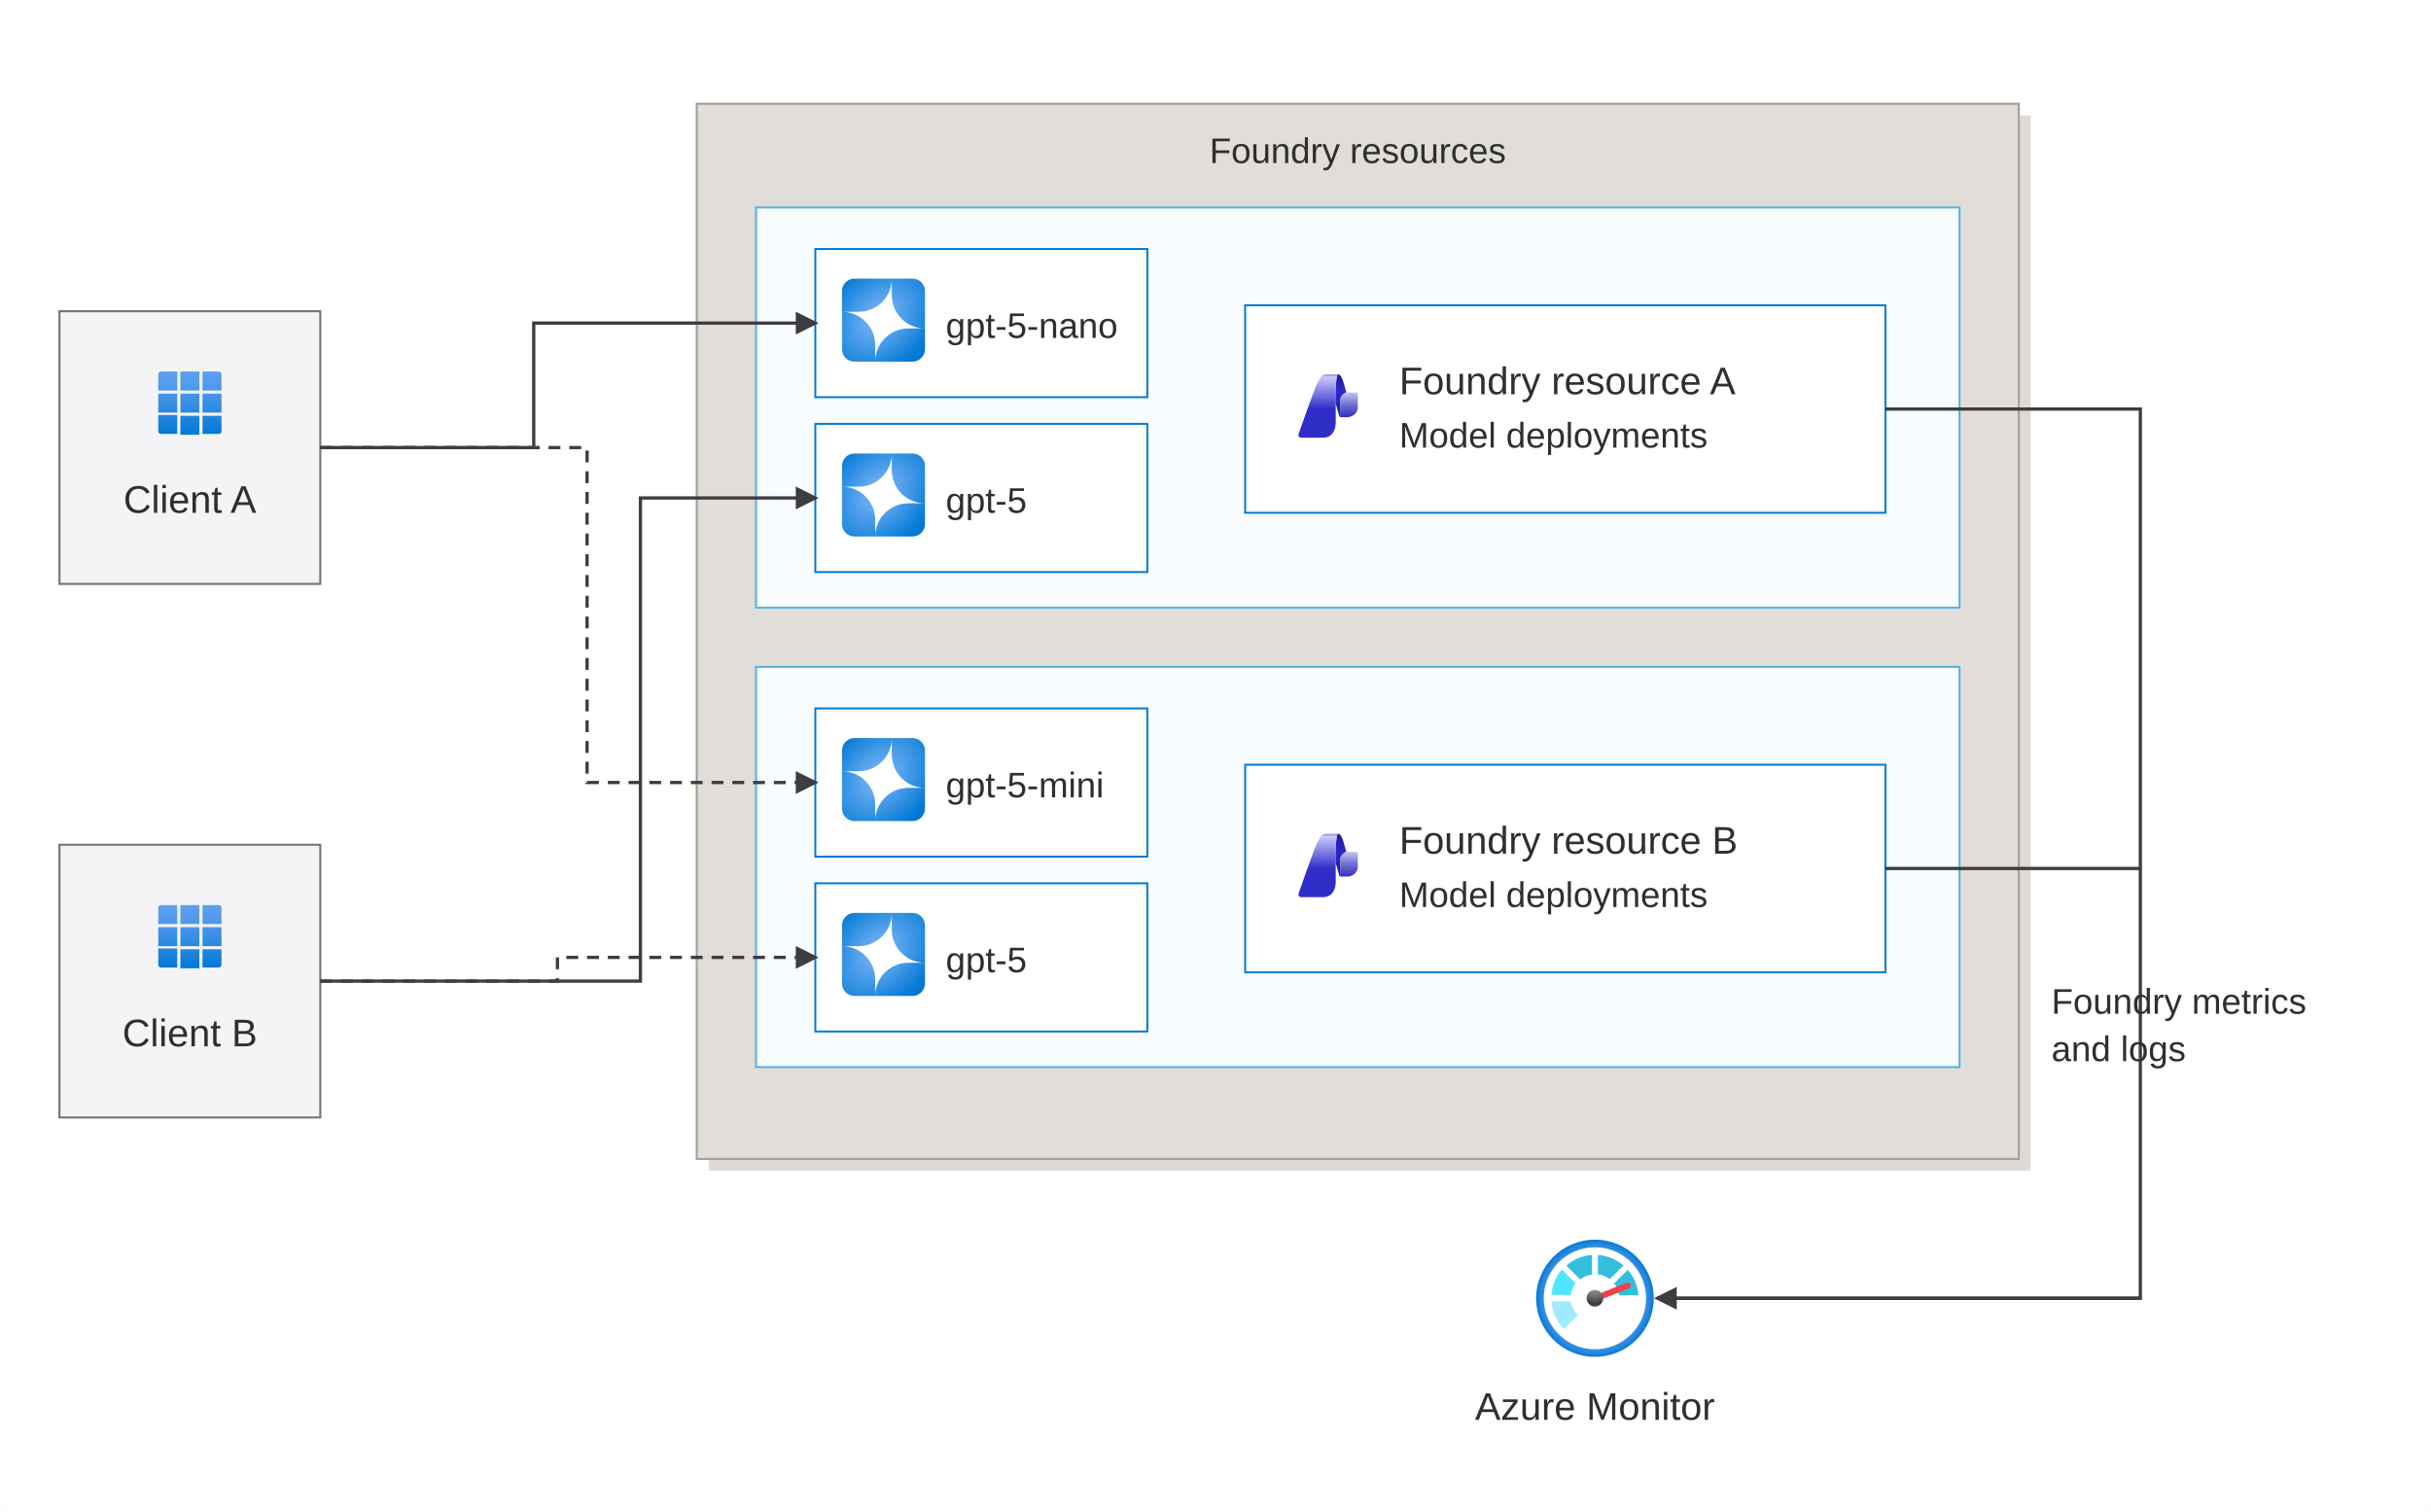
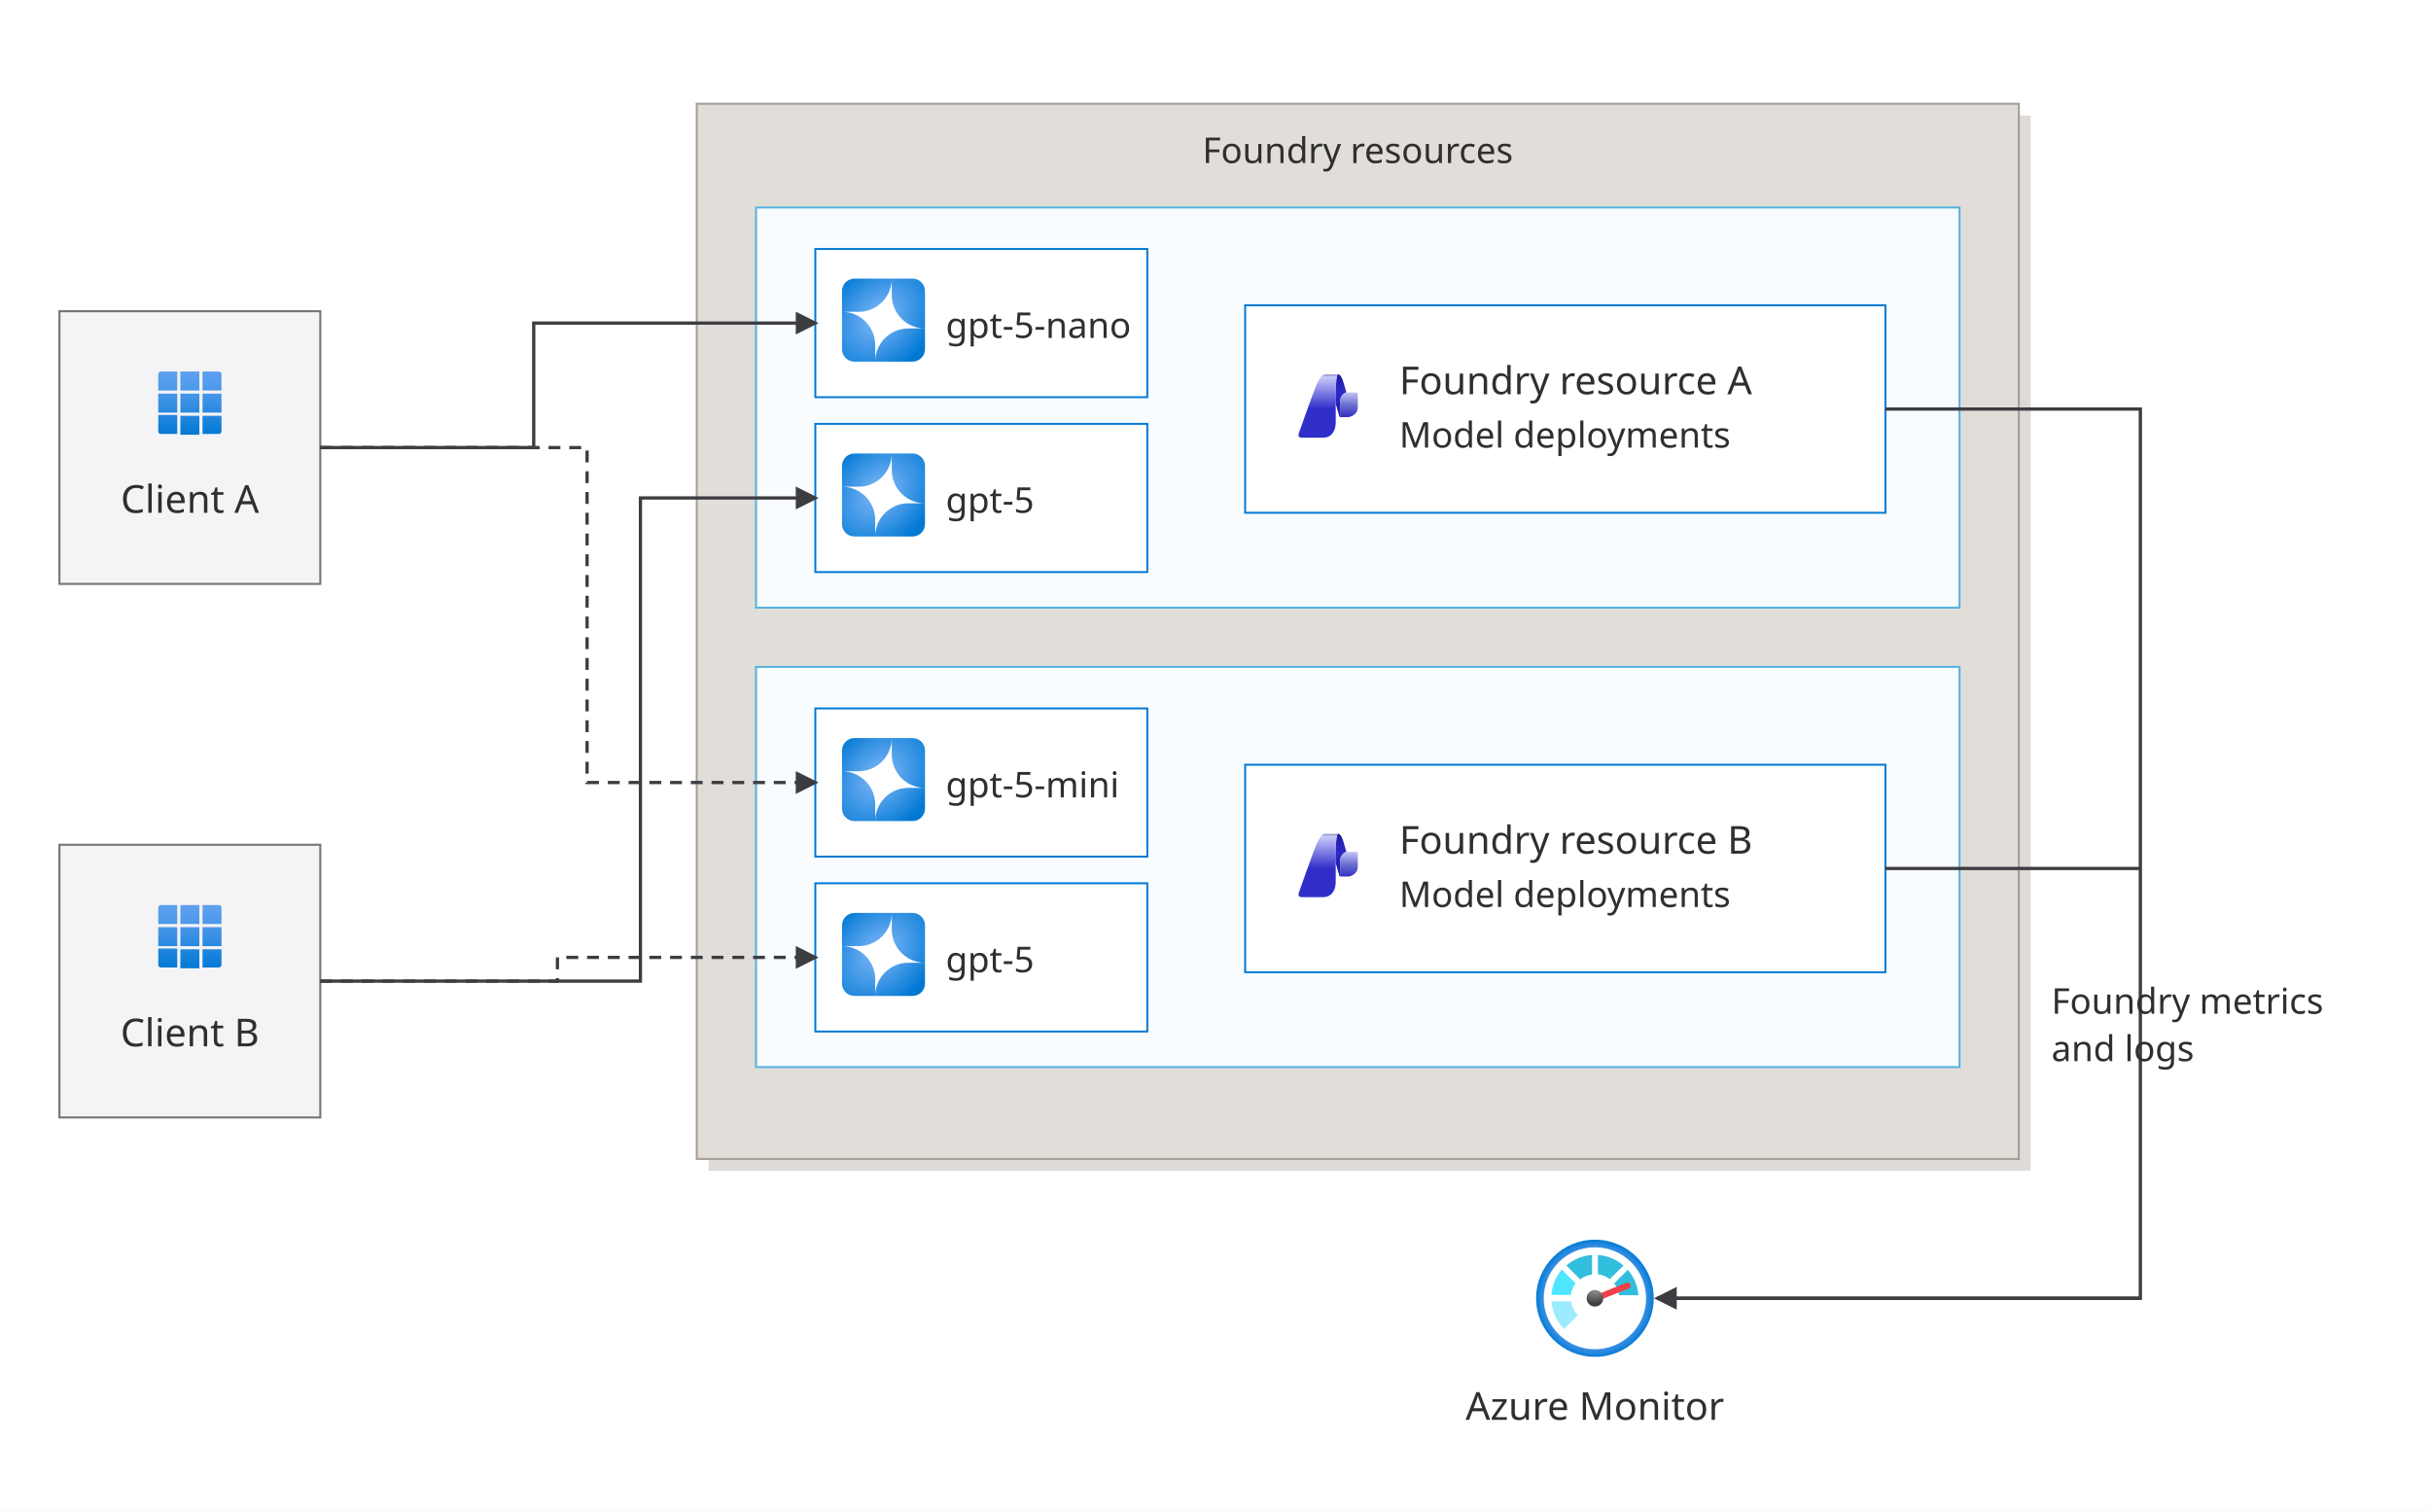
<svg xmlns="http://www.w3.org/2000/svg" width="8.542in" height="5.312in" viewBox="0 0 820 510" role="img" aria-labelledby="title description">
  <defs>
    <linearGradient id="client-gradient" x1="9" y1="17" x2="9" y2="1" gradientUnits="userSpaceOnUse">
      <stop offset="0" stop-color="#0078d4" />
      <stop offset=".16" stop-color="#1380da" />
      <stop offset=".53" stop-color="#3c91e5" />
      <stop offset=".82" stop-color="#559cec" />
      <stop offset="1" stop-color="#5ea0ef" />
    </linearGradient>
    <radialGradient id="model-gradient" cx="-67.981" cy="793.199" r=".45" gradientTransform="translate(-17939.03 20368.029) rotate(45) scale(25.091 -34.149)" gradientUnits="userSpaceOnUse">
      <stop offset="0" stop-color="#83b9f9" />
      <stop offset="1" stop-color="#0078d4" />
    </radialGradient>
    <linearGradient id="foundry-gradient-one" x1="10.91" y1="13.66" x2="13.62" y2="13.66" gradientTransform="translate(0 20) scale(1 -1)" gradientUnits="userSpaceOnUse">
      <stop offset="0" stop-color="#302ec9" />
      <stop offset=".12" stop-color="#151698" />
      <stop offset=".25" stop-color="#0a0b7e" />
      <stop offset=".43" stop-color="#090c7f" />
      <stop offset=".51" stop-color="#141698" />
      <stop offset=".61" stop-color="#282ac4" />
      <stop offset=".77" stop-color="#8e8ff4" />
      <stop offset=".85" stop-color="#a7a6f7" />
      <stop offset=".91" stop-color="#cacafb" />
      <stop offset="1" stop-color="#fff" />
    </linearGradient>
    <linearGradient id="foundry-gradient-two" x1="12.26" y1="8.32" x2="12.26" y2="18.23" gradientTransform="translate(0 20) scale(1 -1)" gradientUnits="userSpaceOnUse">
      <stop offset=".02" stop-color="#201ba6" />
      <stop offset=".64" stop-color="#2d29c7" />
      <stop offset="1" stop-color="#201ba6" />
    </linearGradient>
    <linearGradient id="foundry-gradient-three" x1="14.19" y1="8.27" x2="14.19" y2="14.47" gradientTransform="translate(0 20) scale(1 -1)" gradientUnits="userSpaceOnUse">
      <stop offset="0" stop-color="#3530c3" />
      <stop offset=".5" stop-color="#6d71d1" />
      <stop offset=".97" stop-color="#c0bff5" />
      <stop offset="1" stop-color="#e3e4ff" />
    </linearGradient>
    <linearGradient id="foundry-gradient-four" x1="6.51" y1="3" x2="6.51" y2="19.15" gradientTransform="translate(0 20) scale(1 -1)" gradientUnits="userSpaceOnUse">
      <stop offset="0" stop-color="#302ec9" />
      <stop offset=".45" stop-color="#302ec9" />
      <stop offset=".95" stop-color="#cacafb" />
      <stop offset="1" stop-color="#7f7eaf" />
    </linearGradient>
    <radialGradient id="monitor-gradient" cx="5.72" cy="7.45" r="8.42" gradientTransform="translate(3.23 1.51) scale(1.01)" gradientUnits="userSpaceOnUse">
      <stop offset=".18" stop-color="#5ea0ef" />
      <stop offset=".56" stop-color="#5c9fee" />
      <stop offset=".69" stop-color="#559ced" />
      <stop offset=".78" stop-color="#4a97e9" />
      <stop offset=".86" stop-color="#3990e4" />
      <stop offset=".93" stop-color="#2387de" />
      <stop offset=".99" stop-color="#087bd6" />
      <stop offset="1" stop-color="#0078d4" />
    </radialGradient>
    <radialGradient id="monitor-center-gradient" cx="28.18" cy="202.29" r="2.7" gradientTransform="translate(-17.77 -185.01) scale(.95)" gradientUnits="userSpaceOnUse">
      <stop offset=".19" stop-color="#8c8e90" />
      <stop offset=".35" stop-color="#848688" />
      <stop offset=".6" stop-color="#6e7071" />
      <stop offset=".91" stop-color="#4a4b4c" />
      <stop offset="1" stop-color="#3e3f3f" />
    </radialGradient>
    <marker id="arrow" markerWidth="7" markerHeight="7" refX="6" refY="3.5" orient="auto" markerUnits="strokeWidth">
      <path d="M0 0 7 3.5 0 7Z" fill="#3c3c41" />
    </marker>
    <symbol id="client-icon" viewBox="0 0 18 18">
      <path d="M6.6 12.2h4.8V17H6.6ZM1 5.8h4.8V1H1.67A.67.67 0 0 0 1 1.67Zm.67 11H5.8v-4.8H1v4.13a.67.67 0 0 0 .67.67ZM1 11.4h4.8V6.6H1Zm11.2 5.4h4.13a.67.67 0 0 0 .67-.67V12.2h-4.8Zm-5.6-5.4h4.8V6.6H6.6Zm5.6 0H17V6.6h-4.8Zm0-10.4v4.8H17V1.67a.67.67 0 0 0-.67-.67ZM6.6 5.8h4.8V1H6.6Z" fill="url(#client-gradient)" />
    </symbol>
    <symbol id="model-icon" viewBox="0 0 18 18">
      <path d="M0 2.7v12.6A2.7 2.7 0 0 0 2.7 18h12.6a2.7 2.7 0 0 0 2.7-2.7V2.7A2.7 2.7 0 0 0 15.3 0H2.7A2.7 2.7 0 0 0 0 2.7ZM10.8 0v3.6a7.2 7.2 0 0 0 7.2 7.2h-3.6A7.2 7.2 0 0 0 7.2 18v-3.6A7.2 7.2 0 0 0 0 7.2h3.6A7.2 7.2 0 0 0 10.8 0Z" fill="url(#model-gradient)" />
    </symbol>
    <symbol id="foundry-icon" viewBox="0 0 18 18">
      <path d="M11.96 11.68s.07-.1.07-.24V7.57c0-.85.66-1.76 1.59-2.03-.06-.19-.64-2.11-.81-2.65-.17-.56-.67-1.9-1.29-1.9h-.01s-.09.05-.13.13c-.32.58-.46 3.02-.46 4.84v2.26c.27.97.91 3.22.96 3.35 0 0 .05.1.09.1Z" fill="url(#foundry-gradient-one)" />
      <path d="M11.96 11.68s.07-.1.07-.24V7.57c0-.85.66-1.76 1.59-2.03-.06-.19-.64-2.11-.81-2.65-.17-.56-.67-1.9-1.29-1.9h-.01s-.09.05-.13.13c-.32.58-.46 3.02-.46 4.84v2.26c.27.97.91 3.22.96 3.35 0 0 .05.1.09.1Z" fill="url(#foundry-gradient-two)" />
      <path d="M16.01 5.46H14.2c-1.21 0-2.17 1.09-2.17 2.11v3.87c0 .14-.04.24-.07.24s-.09-.1-.09-.1c0 0 .07.21.17.21h1.98c.62 0 2.48-.61 2.48-2.52V6.02c0-.41-.24-.55-.49-.55Z" fill="url(#foundry-gradient-three)" />
      <path d="M2.34 17h5.38c2.35 0 3.2-2.03 3.2-3.81V5.96c0-2.08.19-4.97.61-4.97H8.3c-.77 0-1.43.82-2.18 2.48S1.76 15.34 1.6 15.83c-.26.79-.02 1.16.74 1.16Z" fill="url(#foundry-gradient-four)" />
    </symbol>
    <symbol id="monitor-icon" viewBox="0 0 18 18">
      <ellipse cx="9" cy="9" rx="8.5" ry="8.47" fill="url(#monitor-gradient)" />
      <ellipse cx="9" cy="9" rx="7.4" ry="7.37" fill="#fff" />
      <path d="M2.72 9.44a6.24 6.24 0 0 0 1.82 4l2-2a3.53 3.53 0 0 1-1-2Z" fill="#9cebff" />
      <path d="M13.13 4.27A6.25 6.25 0 0 0 9.44 2.74v2.79a3.41 3.41 0 0 1 1.71.7ZM4.87 4.27l2 2a3.41 3.41 0 0 1 1.71-.7V2.74a6.25 6.25 0 0 0-3.71 1.53ZM11.78 6.85a3.6 3.6 0 0 1 .71 1.71h2.79a6.16 6.16 0 0 0-1.53-3.67Z" fill="#32bedd" />
      <path d="M6.22 6.85l-2-2a6.16 6.16 0 0 0-1.5 3.67h2.79a3.6 3.6 0 0 1 .71-1.71Z" fill="#50e6ff" />
      <path d="M14.14 7a.45.45 0 0 0-.57-.25L9.45 8.41l.32.81 4.12-1.63a.44.44 0 0 0 .25-.59Z" fill="#f04049" />
      <ellipse cx="9" cy="9" rx="1.2" ry="1.2" fill="url(#monitor-center-gradient)" />
    </symbol>
    <style>
-       text{font-family:"Segoe UI",Arial,sans-serif;fill:#2f2f2f;font-size:13px}
+       text{font-family:"Segoe UI",sans-serif;fill:#2f2f2f;font-size:13px}
      .small{font-size:12px}.group-title{font-size:12px}.center{text-anchor:middle}
      .resource-shadow{fill:#8e8278;fill-opacity:.3}.resource{fill:#e1ddd8;stroke:#a79f98;stroke-width:.7}
      .zone{fill:#f8fcfe;stroke:#53b1e0;stroke-width:.65}.card{fill:#fff;stroke:#0078d4;stroke-width:.65}
      .client{fill:#f4f3f5;stroke:#777677;stroke-width:.7}.connector{fill:none;stroke:#3c3c41;stroke-width:1.1;marker-end:url(#arrow)}
      .dashed{stroke-dasharray:4 3}.telemetry{fill:none;stroke:#3c3c41;stroke-width:1.1}
    </style>
  </defs>
  <rect width="820" height="510" fill="#fff" />
  <g aria-label="Client A">
    <rect class="client" x="20" y="105" width="88" height="92" />
    <use href="#client-icon" x="52" y="124" width="24" height="24" />
    <text class="center" x="64" y="173">Client A</text>
  </g>
  <g aria-label="Client B">
    <rect class="client" x="20" y="285" width="88" height="92" />
    <use href="#client-icon" x="52" y="304" width="24" height="24" />
    <text class="center" x="64" y="353">Client B</text>
  </g>
  <rect class="resource-shadow" x="239" y="39" width="446" height="356" />
  <rect class="resource" x="235" y="35" width="446" height="356" />
  <text class="group-title center" x="458" y="55">Foundry resources</text>
  <g aria-label="Foundry resource A with gpt-5-nano and gpt-5 deployments">
    <rect class="zone" x="255" y="70" width="406" height="135" />
    <rect class="card" x="275" y="84" width="112" height="50" />
    <use href="#model-icon" x="284" y="94" width="28" height="28" />
    <text class="small" x="319" y="114">gpt-5-nano</text>
    <rect class="card" x="275" y="143" width="112" height="50" />
    <use href="#model-icon" x="284" y="153" width="28" height="28" />
    <text class="small" x="319" y="173">gpt-5</text>
    <rect class="card" x="420" y="103" width="216" height="70" />
    <use href="#foundry-icon" x="436" y="122" width="24" height="30" />
    <text x="472" y="133">Foundry resource A</text>
    <text class="small" x="472" y="151">Model deployments</text>
  </g>
  <g aria-label="Foundry resource B with gpt-5-mini and gpt-5 deployments">
    <rect class="zone" x="255" y="225" width="406" height="135" />
    <rect class="card" x="275" y="239" width="112" height="50" />
    <use href="#model-icon" x="284" y="249" width="28" height="28" />
    <text class="small" x="319" y="269">gpt-5-mini</text>
    <rect class="card" x="275" y="298" width="112" height="50" />
    <use href="#model-icon" x="284" y="308" width="28" height="28" />
    <text class="small" x="319" y="328">gpt-5</text>
    <rect class="card" x="420" y="258" width="216" height="70" />
    <use href="#foundry-icon" x="436" y="277" width="24" height="30" />
    <text x="472" y="288">Foundry resource B</text>
    <text class="small" x="472" y="306">Model deployments</text>
  </g>
  <path class="connector" d="M108 151H180V109H275" />
  <path class="connector dashed" d="M108 151H198V264H275" />
  <path class="connector" d="M108 331H216V168H275" />
  <path class="connector dashed" d="M108 331H188V323H275" />
  <path class="telemetry" d="M636 138H722V438H559" />
  <path class="telemetry" d="M636 293H722" />
  <path class="connector" d="M722 438H559" />
  <text class="small" x="692" y="342">Foundry metrics</text>
  <text class="small" x="692" y="358">and logs</text>
  <g aria-label="Azure Monitor">
    <use href="#monitor-icon" x="517" y="417" width="42" height="42" />
    <text class="center" x="538" y="479">Azure Monitor</text>
  </g>
</svg>
